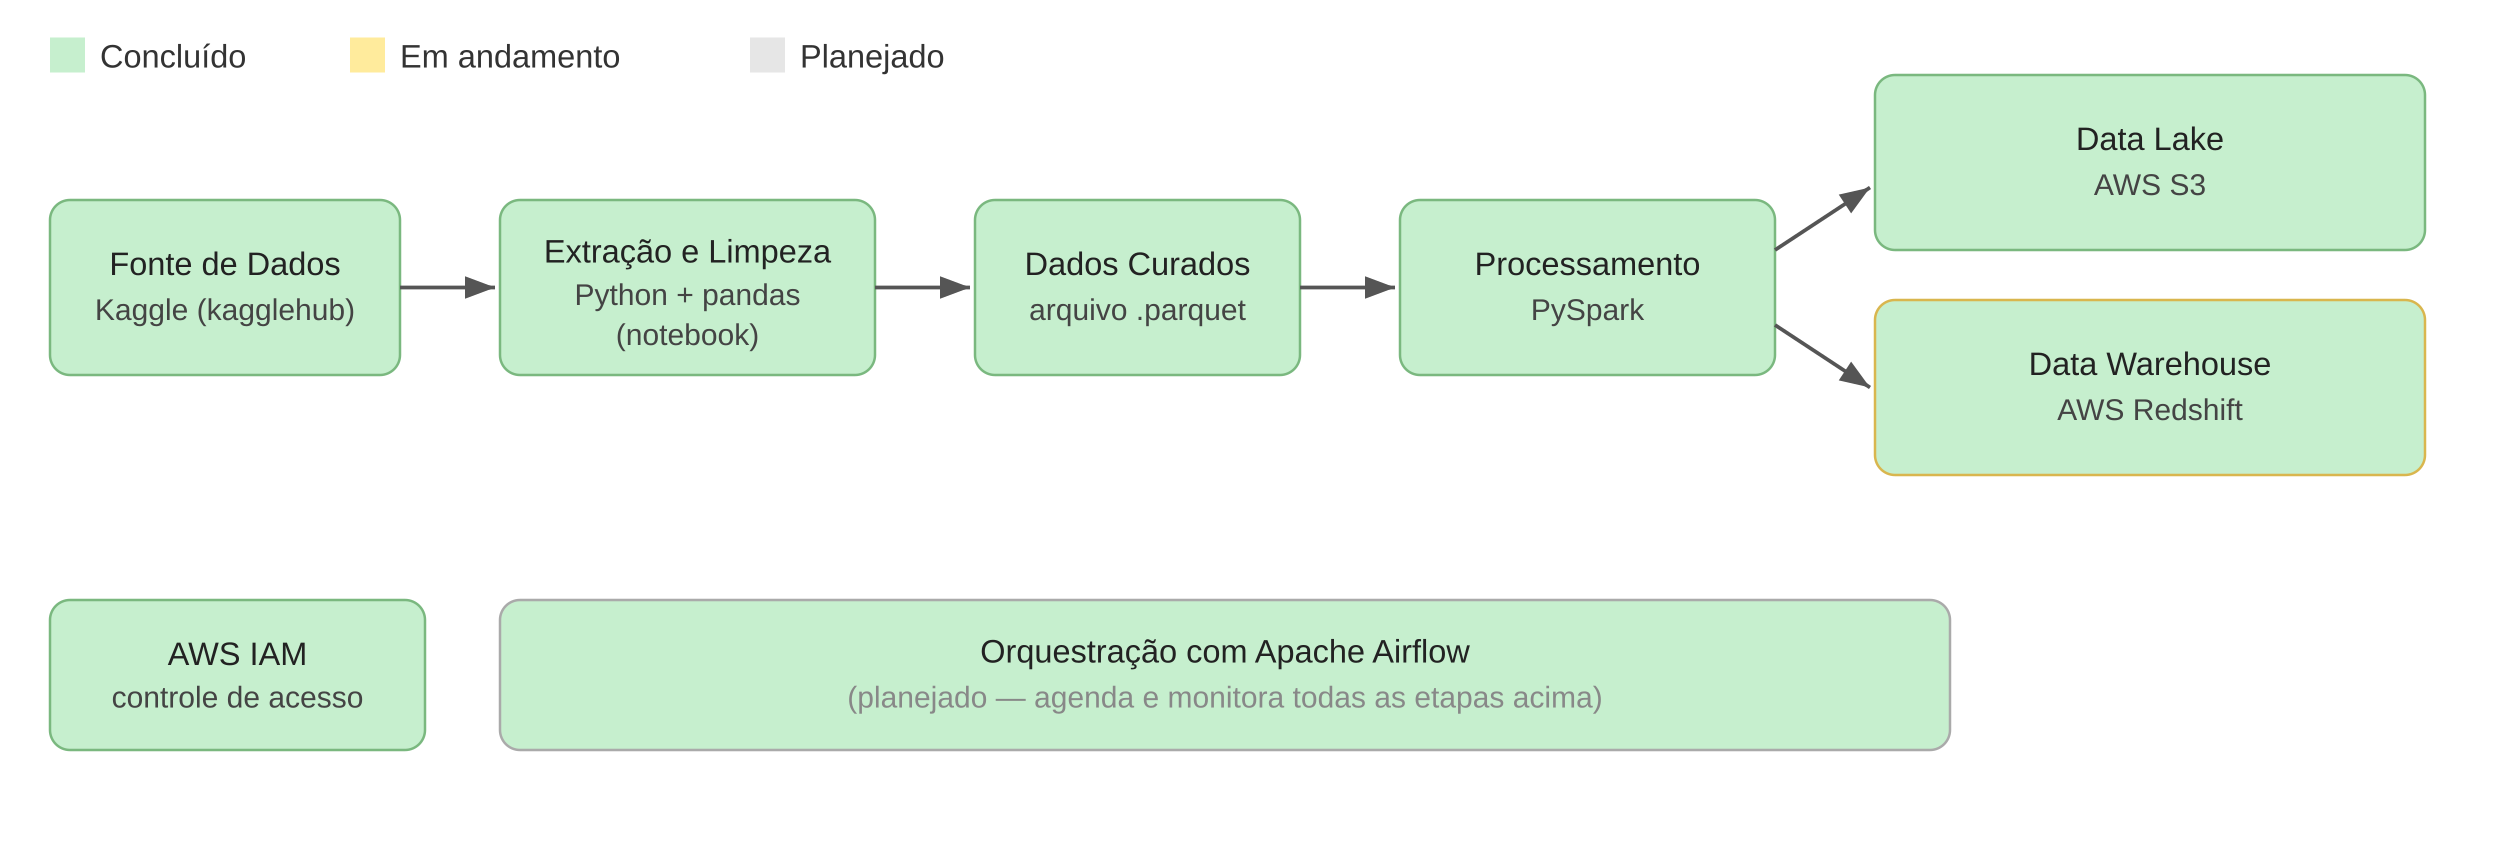
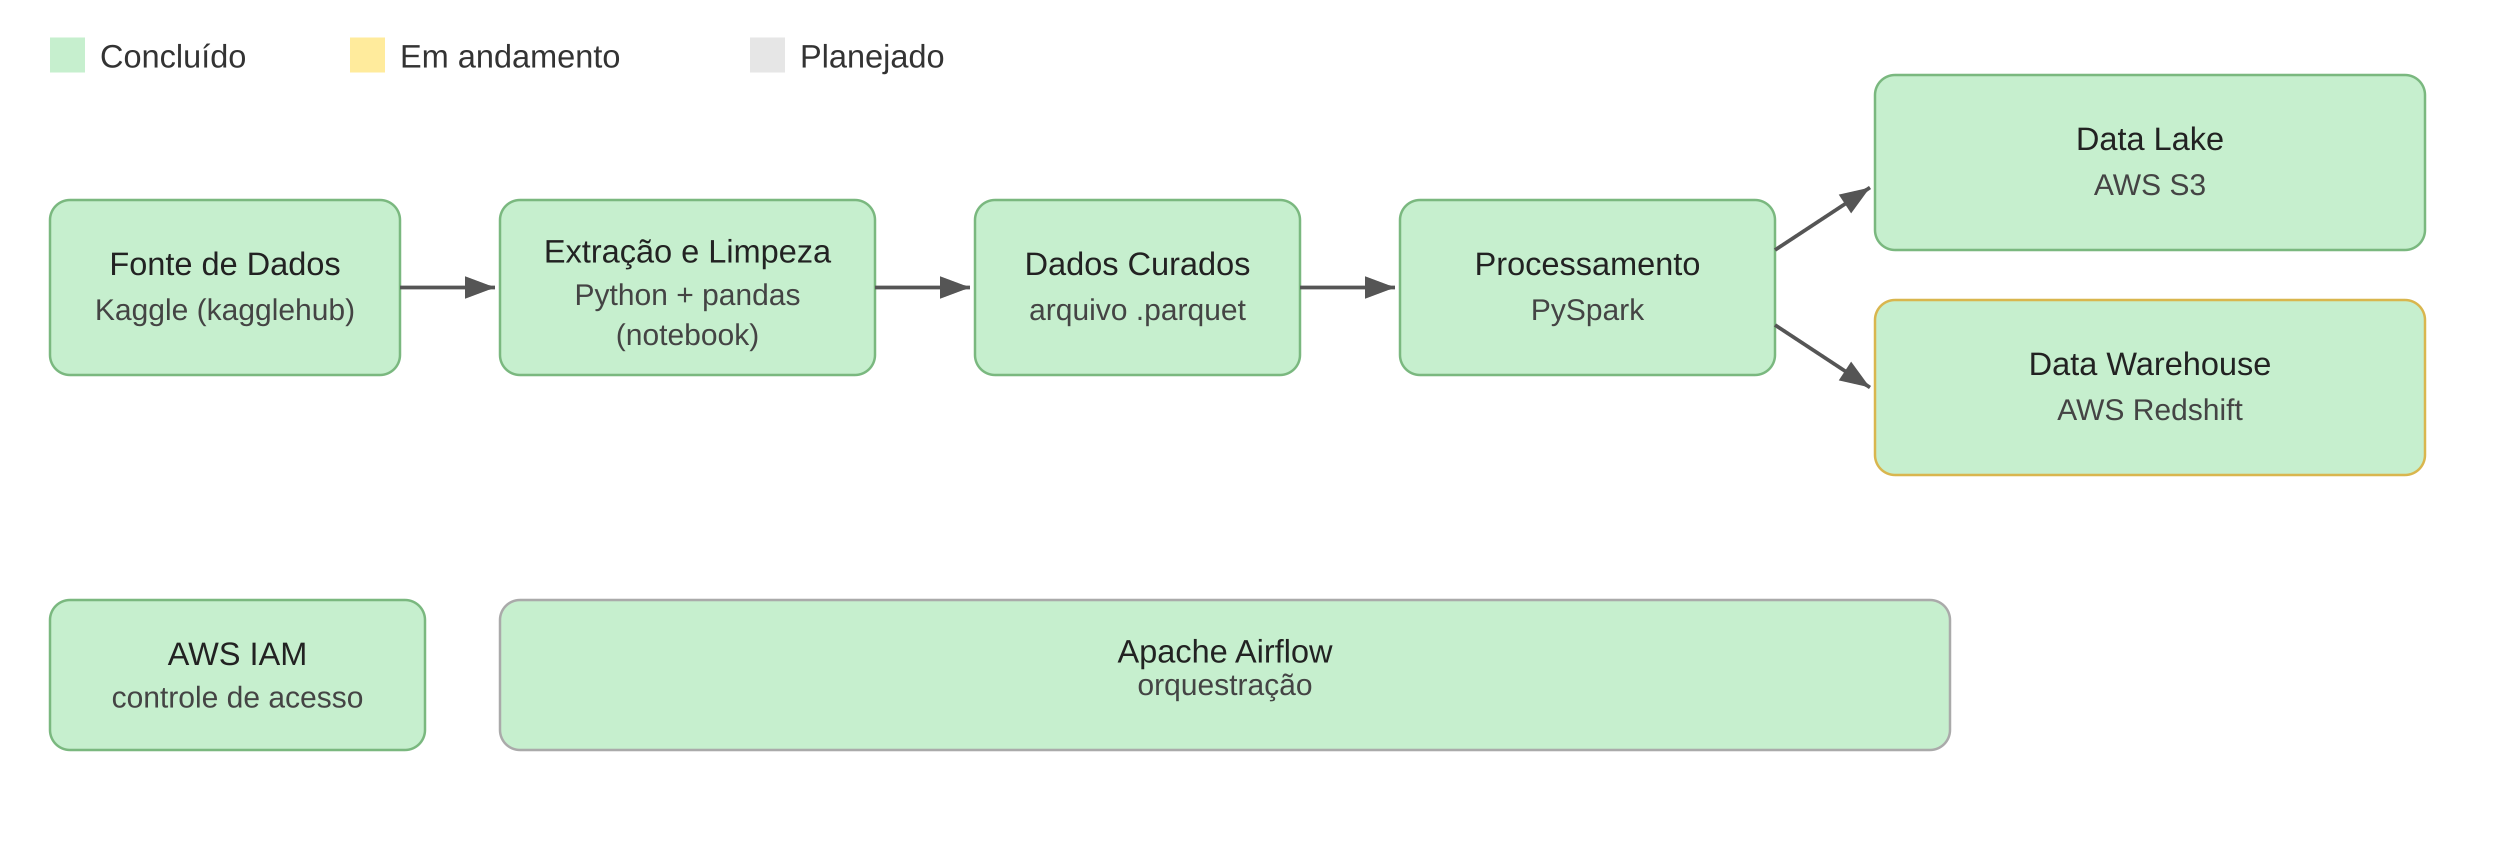
<svg xmlns="http://www.w3.org/2000/svg" viewBox="0 0 1000 340" font-family="Segoe UI, Arial, sans-serif">
  <defs>
    <marker id="arrow" markerWidth="10" markerHeight="10" refX="8" refY="3" orient="auto">
      <path d="M0,0 L8,3 L0,6 Z" fill="#555" />
    </marker>
  </defs>
  <rect width="1000" height="340" fill="#ffffff" />
  <rect x="20" y="15" width="14" height="14" fill="#c6efce" />
  <text x="40" y="27" font-size="13" fill="#333">Concluído</text>
  <rect x="140" y="15" width="14" height="14" fill="#ffeb9c" />
  <text x="160" y="27" font-size="13" fill="#333">Em andamento</text>
  <rect x="300" y="15" width="14" height="14" fill="#e6e6e6" />
  <text x="320" y="27" font-size="13" fill="#333">Planejado</text>
  <rect x="20" y="80" width="140" height="70" rx="8" fill="#c6efce" stroke="#7ab87f" />
  <text x="90" y="110" font-size="13" text-anchor="middle" fill="#222">Fonte de Dados</text>
  <text x="90" y="128" font-size="12" text-anchor="middle" fill="#444">Kaggle (kagglehub)</text>
  <rect x="200" y="80" width="150" height="70" rx="8" fill="#c6efce" stroke="#7ab87f" />
  <text x="275" y="105" font-size="13" text-anchor="middle" fill="#222">Extração e Limpeza</text>
  <text x="275" y="122" font-size="12" text-anchor="middle" fill="#444">Python + pandas</text>
  <text x="275" y="138" font-size="12" text-anchor="middle" fill="#444">(notebook)</text>
  <rect x="390" y="80" width="130" height="70" rx="8" fill="#c6efce" stroke="#7ab87f" />
  <text x="455" y="110" font-size="13" text-anchor="middle" fill="#222">Dados Curados</text>
  <text x="455" y="128" font-size="12" text-anchor="middle" fill="#444">arquivo .parquet</text>
  <rect x="560" y="80" width="150" height="70" rx="8" fill="#c6efce" stroke="#7ab87f" />
  <text x="635" y="110" font-size="13" text-anchor="middle" fill="#222">Processamento</text>
  <text x="635" y="128" font-size="12" text-anchor="middle" fill="#444">PySpark</text>
  <rect x="750" y="30" width="220" height="70" rx="8" fill="#c6efce" stroke="#7ab87f" />
  <text x="860" y="60" font-size="13" text-anchor="middle" fill="#222">Data Lake</text>
  <text x="860" y="78" font-size="12" text-anchor="middle" fill="#444">AWS S3</text>
  <rect x="750" y="120" width="220" height="70" rx="8" fill="#c6efce" stroke="#d9b64e" />
  <text x="860" y="150" font-size="13" text-anchor="middle" fill="#222">Data Warehouse</text>
  <text x="860" y="168" font-size="12" text-anchor="middle" fill="#444">AWS Redshift</text>
  <rect x="200" y="240" width="580" height="60" rx="8" fill="#c6efce" stroke="#aaaaaa" />
-   <text x="490" y="265" font-size="13" text-anchor="middle" fill="#222">Orquestração com Apache Airflow</text>
-   <text x="490" y="283" font-size="12" text-anchor="middle" fill="#888">(planejado — agenda e monitora todas as etapas acima)</text>
+   <text x="490" y="265" font-size="13" text-anchor="middle" fill="#222">Apache Airflow</text>
+   <text x="490" y="278" font-size="12" text-anchor="middle" fill="#444">orquestração</text>
  <rect x="20" y="240" width="150" height="60" rx="8" fill="#c6efce" stroke="#7ab87f" />
  <text x="95" y="266" font-size="13" text-anchor="middle" fill="#222">AWS IAM</text>
  <text x="95" y="283" font-size="12" text-anchor="middle" fill="#444">controle de acesso</text>
  <line x1="160" y1="115" x2="198" y2="115" stroke="#555" stroke-width="1.5" marker-end="url(#arrow)" />
  <line x1="350" y1="115" x2="388" y2="115" stroke="#555" stroke-width="1.5" marker-end="url(#arrow)" />
  <line x1="520" y1="115" x2="558" y2="115" stroke="#555" stroke-width="1.5" marker-end="url(#arrow)" />
  <line x1="710" y1="100" x2="748" y2="75" stroke="#555" stroke-width="1.5" marker-end="url(#arrow)" />
  <line x1="710" y1="130" x2="748" y2="155" stroke="#555" stroke-width="1.5" marker-end="url(#arrow)" />
</svg>
